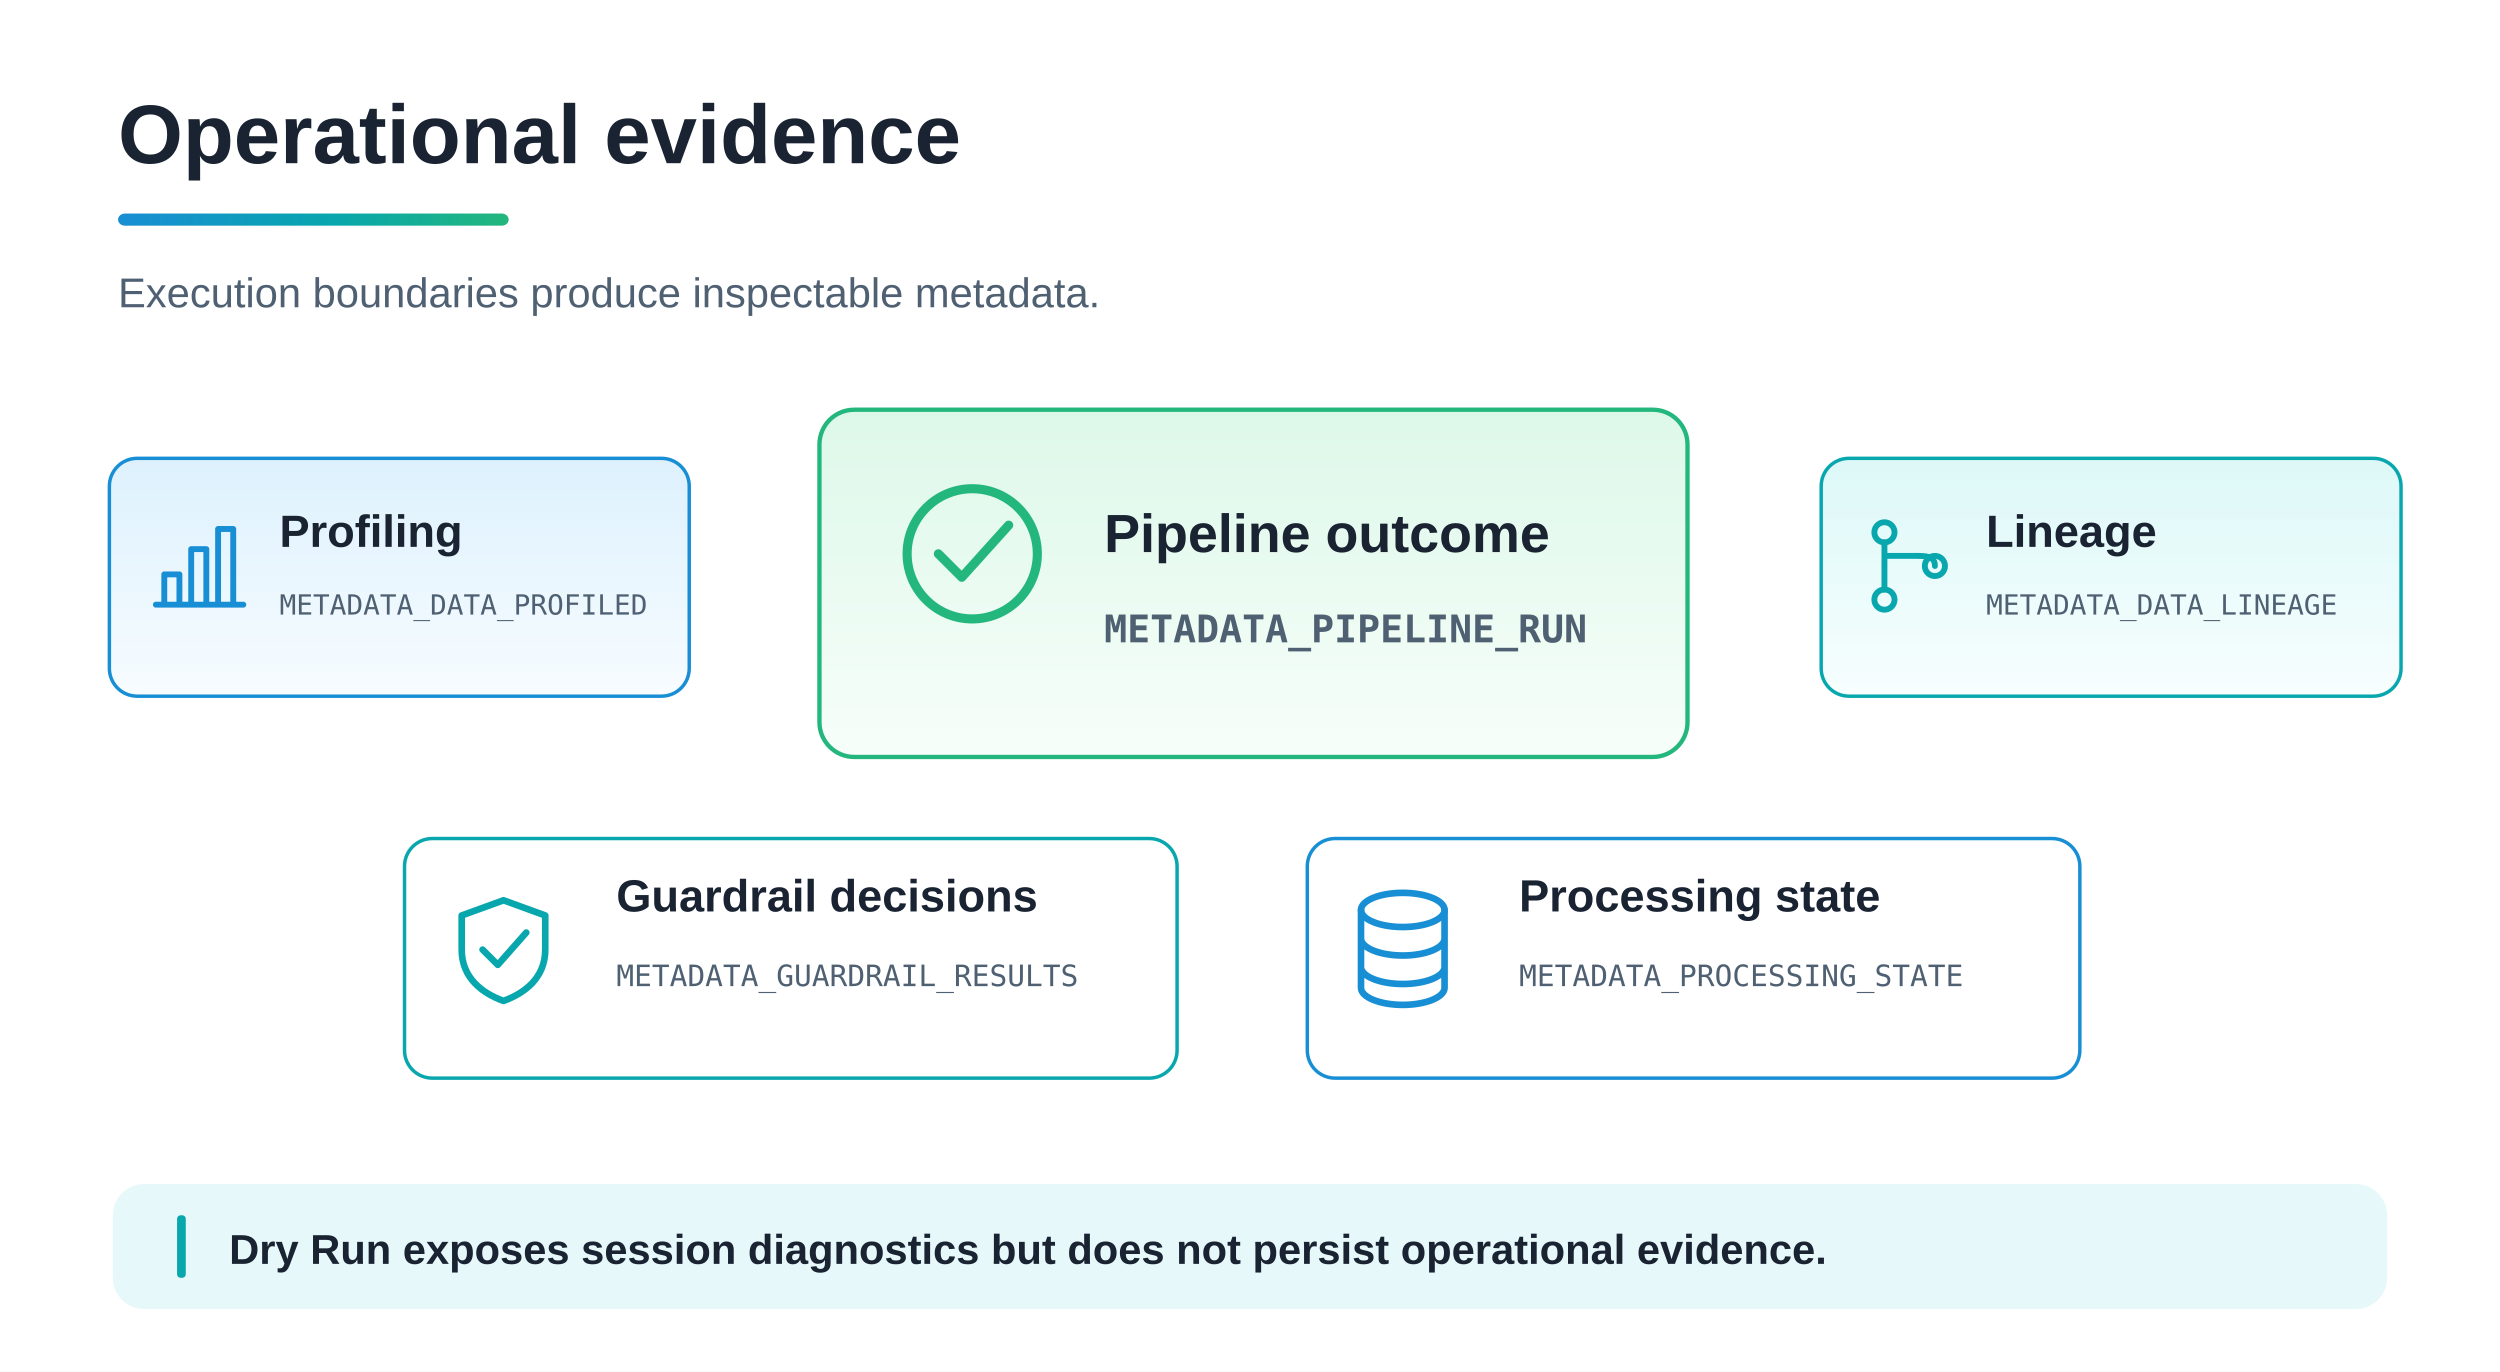
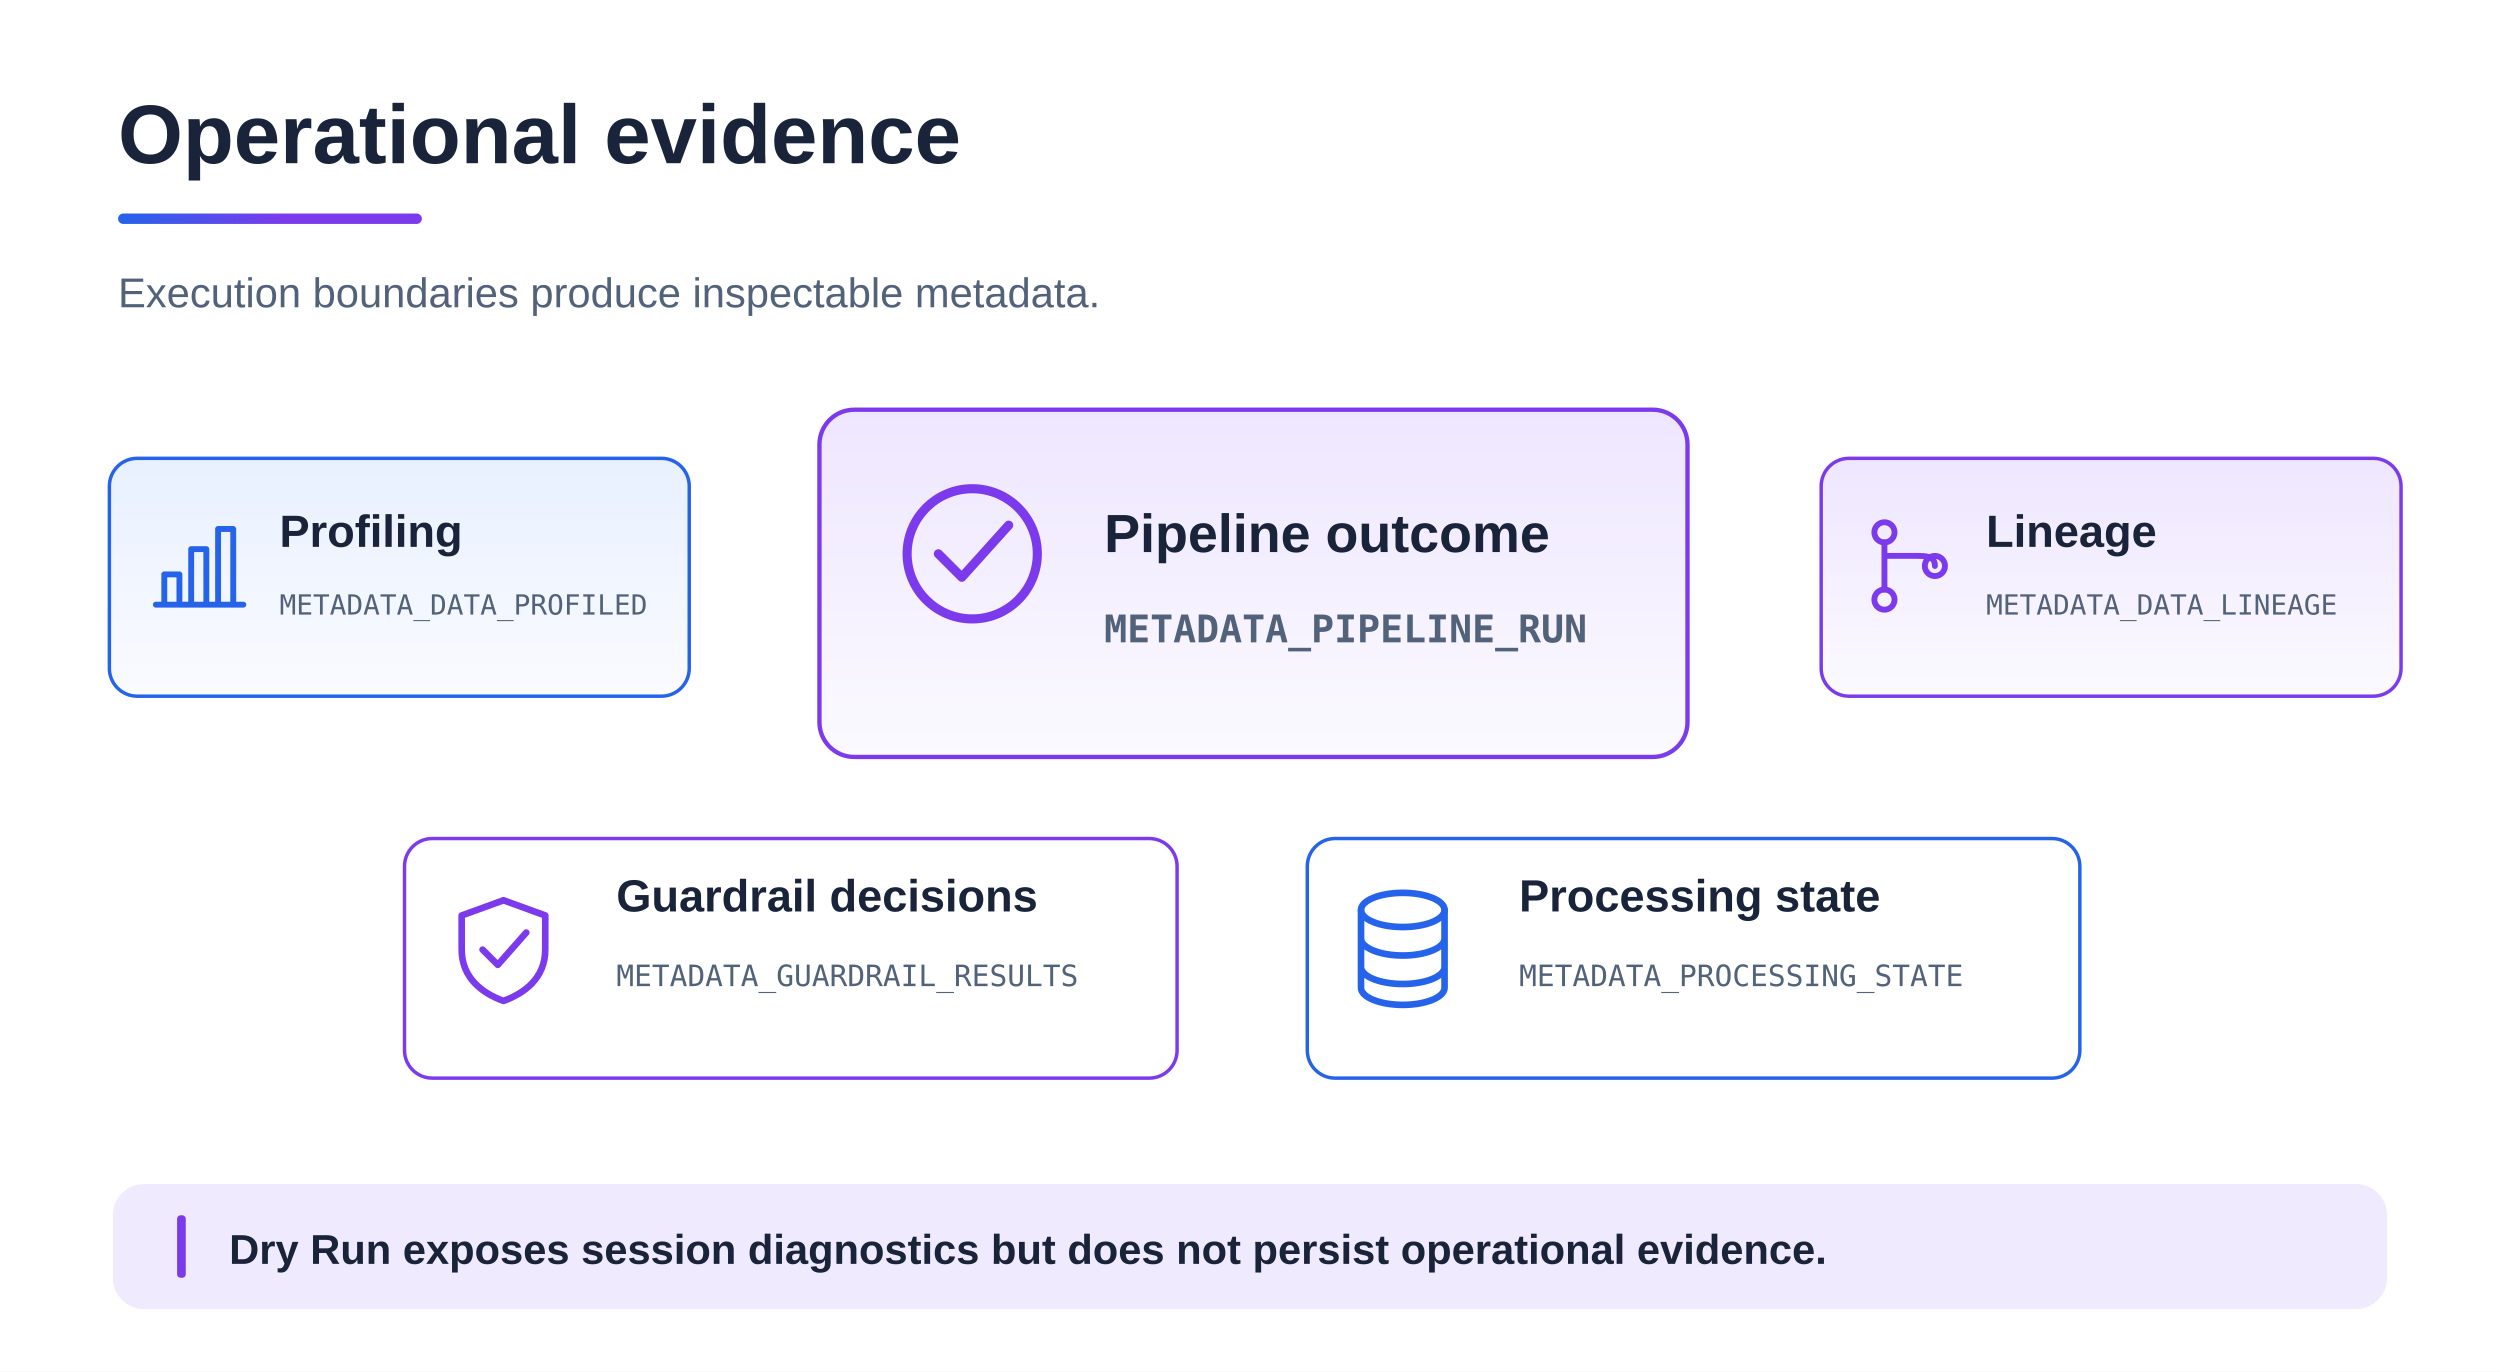
<svg xmlns="http://www.w3.org/2000/svg" width="1440" height="790" viewBox="0 0 1440 790" role="img" aria-label="Operational evidence">
  <defs>
    <linearGradient id="accent">
-       <stop offset="0%" stop-color="#188ED4" />
-       <stop offset="55%" stop-color="#08A6AD" />
-       <stop offset="100%" stop-color="#23B77D" />
+       <stop offset="0%" stop-color="#2563EB" />
+       <stop offset="55%" stop-color="#7C3AED" />
+       <stop offset="100%" stop-color="#7C3AED" />
    </linearGradient>
    <linearGradient id="bl" x2="0" y2="1">
-       <stop offset="0%" stop-color="#DDF1FD" />
-       <stop offset="100%" stop-color="#F7FCFF" />
+       <stop offset="0%" stop-color="#E8F0FF" />
+       <stop offset="100%" stop-color="#FAFBFF" />
    </linearGradient>
    <linearGradient id="gr" x2="0" y2="1">
-       <stop offset="0%" stop-color="#DDF8E9" />
-       <stop offset="100%" stop-color="#F7FEFA" />
+       <stop offset="0%" stop-color="#EEE6FF" />
+       <stop offset="100%" stop-color="#FBFAFF" />
    </linearGradient>
    <linearGradient id="aq" x2="0" y2="1">
-       <stop offset="0%" stop-color="#DDF8F8" />
-       <stop offset="100%" stop-color="#F7FEFE" />
+       <stop offset="0%" stop-color="#EEE6FF" />
+       <stop offset="100%" stop-color="#FBFAFF" />
    </linearGradient>
    <marker id="ar" markerWidth="8" markerHeight="8" refX="7" refY="4" orient="auto">
-       <path d="M0 0L8 4L0 8Z" fill="#192332" />
+       <path d="M0 0L8 4L0 8Z" fill="#19243A" />
    </marker>
  </defs>
  <rect width="1440" height="790" fill="#fff" />
-   <text x="68" y="94" fill="#192332" font-family="Arial,Helvetica,sans-serif" font-size="48" font-weight="700" text-anchor="start">Operational evidence</text>
-   <rect x="68" y="123" width="225" height="7" rx="4" fill="url(#accent)" />
-   <text x="68" y="177" fill="#4E6072" font-family="Arial,Helvetica,sans-serif" font-size="24" font-weight="400" text-anchor="start">Execution boundaries produce inspectable metadata.</text>
-   <rect x="472" y="236" width="500" height="200" rx="20" fill="url(#gr)" stroke="#23B77D" stroke-width="2.5" />
-   <g transform="translate(512 271) scale(1.5)" fill="none" stroke="#23B77D" stroke-width="3.5" stroke-linejoin="round" stroke-linecap="round">
+   <text x="68" y="94" fill="#19243A" font-family="Segoe UI,Arial,sans-serif" font-size="48" font-weight="700" text-anchor="start">Operational evidence</text>
+   <rect x="68" y="123" width="175" height="6" rx="3" fill="url(#accent)" />
+   <text x="68" y="177" fill="#52627A" font-family="Segoe UI,Arial,sans-serif" font-size="24" font-weight="400" text-anchor="start">Execution boundaries produce inspectable metadata.</text>
+   <rect x="472" y="236" width="500" height="200" rx="20" fill="url(#gr)" stroke="#7C3AED" stroke-width="2.5" />
+   <g transform="translate(512 271) scale(1.5)" fill="none" stroke="#7C3AED" stroke-width="3.5" stroke-linejoin="round" stroke-linecap="round">
    <circle cx="32" cy="32" r="25" />
    <path d="m19 32 9 9 18-20" />
  </g>
-   <text x="636" y="318" fill="#192332" font-family="Arial,Helvetica,sans-serif" font-size="31" font-weight="700" text-anchor="start">Pipeline outcome</text>
-   <text x="636" y="370" fill="#4E6072" font-family="Consolas,Menlo,monospace" font-size="22" font-weight="600" text-anchor="start">METADATA_PIPELINE_RUN</text>
-   <rect x="63" y="264" width="334" height="137" rx="16" fill="url(#bl)" stroke="#188ED4" stroke-width="2" />
-   <g transform="translate(83 295) scale(0.96875)" fill="none" stroke="#188ED4" stroke-width="3.5" stroke-linejoin="round" stroke-linecap="round">
+   <text x="636" y="318" fill="#19243A" font-family="Segoe UI,Arial,sans-serif" font-size="31" font-weight="700" text-anchor="start">Pipeline outcome</text>
+   <text x="636" y="370" fill="#52627A" font-family="Cascadia Code,Consolas,monospace" font-size="22" font-weight="600" text-anchor="start">METADATA_PIPELINE_RUN</text>
+   <rect x="63" y="264" width="334" height="137" rx="16" fill="url(#bl)" stroke="#2563EB" stroke-width="2" />
+   <g transform="translate(83 295) scale(0.96875)" fill="none" stroke="#2563EB" stroke-width="3.5" stroke-linejoin="round" stroke-linecap="round">
    <path d="M12 55V37h9v18M28 55V22h9v33M44 55V10h9v45M7 55h52" />
  </g>
-   <text x="161" y="315" fill="#192332" font-family="Arial,Helvetica,sans-serif" font-size="26" font-weight="700" text-anchor="start">Profiling</text>
-   <text x="161" y="354" fill="#4E6072" font-family="Consolas,Menlo,monospace" font-size="16" font-weight="400" text-anchor="start">METADATA_DATA_PROFILED</text>
-   <rect x="1049" y="264" width="334" height="137" rx="16" fill="url(#aq)" stroke="#08A6AD" stroke-width="2" />
-   <g transform="translate(1068 295) scale(0.96875)" fill="none" stroke="#08A6AD" stroke-width="3.5" stroke-linejoin="round" stroke-linecap="round">
+   <text x="161" y="315" fill="#19243A" font-family="Segoe UI,Arial,sans-serif" font-size="26" font-weight="700" text-anchor="start">Profiling</text>
+   <text x="161" y="354" fill="#52627A" font-family="Cascadia Code,Consolas,monospace" font-size="16" font-weight="400" text-anchor="start">METADATA_DATA_PROFILED</text>
+   <rect x="1049" y="264" width="334" height="137" rx="16" fill="url(#aq)" stroke="#7C3AED" stroke-width="2" />
+   <g transform="translate(1068 295) scale(0.96875)" fill="none" stroke="#7C3AED" stroke-width="3.5" stroke-linejoin="round" stroke-linecap="round">
    <circle cx="18" cy="12" r="6" />
    <circle cx="18" cy="52" r="6" />
    <circle cx="48" cy="32" r="6" />
    <path d="M18 18v28M18 26h18c7 0 12 0 12 6" />
  </g>
-   <text x="1144" y="315" fill="#192332" font-family="Arial,Helvetica,sans-serif" font-size="26" font-weight="700" text-anchor="start">Lineage</text>
-   <text x="1144" y="354" fill="#4E6072" font-family="Consolas,Menlo,monospace" font-size="16" font-weight="400" text-anchor="start">METADATA_DATA_LINEAGE</text>
-   <rect x="233" y="483" width="445" height="138" rx="16" fill="#fff" stroke="#08A6AD" stroke-width="2" />
-   <g transform="translate(255 512) scale(1.09375)" fill="none" stroke="#08A6AD" stroke-width="3.5" stroke-linejoin="round" stroke-linecap="round">
+   <text x="1144" y="315" fill="#19243A" font-family="Segoe UI,Arial,sans-serif" font-size="26" font-weight="700" text-anchor="start">Lineage</text>
+   <text x="1144" y="354" fill="#52627A" font-family="Cascadia Code,Consolas,monospace" font-size="16" font-weight="400" text-anchor="start">METADATA_DATA_LINEAGE</text>
+   <rect x="233" y="483" width="445" height="138" rx="16" fill="#fff" stroke="#7C3AED" stroke-width="2" />
+   <g transform="translate(255 512) scale(1.09375)" fill="none" stroke="#7C3AED" stroke-width="3.5" stroke-linejoin="round" stroke-linecap="round">
    <path d="M32 6 54 14v18c0 15-11 23-22 27C21 55 10 47 10 32V14Z" />
    <path d="m21 32 8 8 15-17" />
  </g>
-   <text x="355" y="525" fill="#192332" font-family="Arial,Helvetica,sans-serif" font-size="26" font-weight="700" text-anchor="start">Guardrail decisions</text>
-   <text x="355" y="568" fill="#4E6072" font-family="Consolas,Menlo,monospace" font-size="17" font-weight="400" text-anchor="start">METADATA_GUARDRAIL_RESULTS</text>
-   <rect x="753" y="483" width="445" height="138" rx="16" fill="#fff" stroke="#188ED4" stroke-width="2" />
-   <g transform="translate(773 511) scale(1.09375)" fill="none" stroke="#188ED4" stroke-width="3.5" stroke-linejoin="round" stroke-linecap="round">
+   <text x="355" y="525" fill="#19243A" font-family="Segoe UI,Arial,sans-serif" font-size="26" font-weight="700" text-anchor="start">Guardrail decisions</text>
+   <text x="355" y="568" fill="#52627A" font-family="Cascadia Code,Consolas,monospace" font-size="17" font-weight="400" text-anchor="start">METADATA_GUARDRAIL_RESULTS</text>
+   <rect x="753" y="483" width="445" height="138" rx="16" fill="#fff" stroke="#2563EB" stroke-width="2" />
+   <g transform="translate(773 511) scale(1.09375)" fill="none" stroke="#2563EB" stroke-width="3.5" stroke-linejoin="round" stroke-linecap="round">
    <ellipse cx="32" cy="12" rx="22" ry="9" />
    <path d="M10 12v15c0 5 10 9 22 9s22-4 22-9V12M10 27v15c0 5 10 9 22 9s22-4 22-9V27M10 42v11c0 5 10 9 22 9s22-4 22-9V42" />
  </g>
-   <text x="875" y="525" fill="#192332" font-family="Arial,Helvetica,sans-serif" font-size="26" font-weight="700" text-anchor="start">Processing state</text>
-   <text x="875" y="568" fill="#4E6072" font-family="Consolas,Menlo,monospace" font-size="17" font-weight="400" text-anchor="start">METADATA_PROCESSING_STATE</text>
-   <rect x="65" y="682" width="1310" height="72" rx="18" fill="#E7F8FA" stroke="none" stroke-width="0" />
-   <rect x="102" y="700" width="5" height="36" rx="2" fill="#08A6AD" />
-   <text x="132" y="728" fill="#192332" font-family="Arial,Helvetica,sans-serif" font-size="24" font-weight="600" text-anchor="start">Dry Run exposes session diagnostics but does not persist operational evidence.</text>
+   <text x="875" y="525" fill="#19243A" font-family="Segoe UI,Arial,sans-serif" font-size="26" font-weight="700" text-anchor="start">Processing state</text>
+   <text x="875" y="568" fill="#52627A" font-family="Cascadia Code,Consolas,monospace" font-size="17" font-weight="400" text-anchor="start">METADATA_PROCESSING_STATE</text>
+   <rect x="65" y="682" width="1310" height="72" rx="18" fill="#F0EAFF" stroke="none" stroke-width="0" />
+   <rect x="102" y="700" width="5" height="36" rx="2" fill="#7C3AED" />
+   <text x="132" y="728" fill="#19243A" font-family="Segoe UI,Arial,sans-serif" font-size="24" font-weight="600" text-anchor="start">Dry Run exposes session diagnostics but does not persist operational evidence.</text>
</svg>
